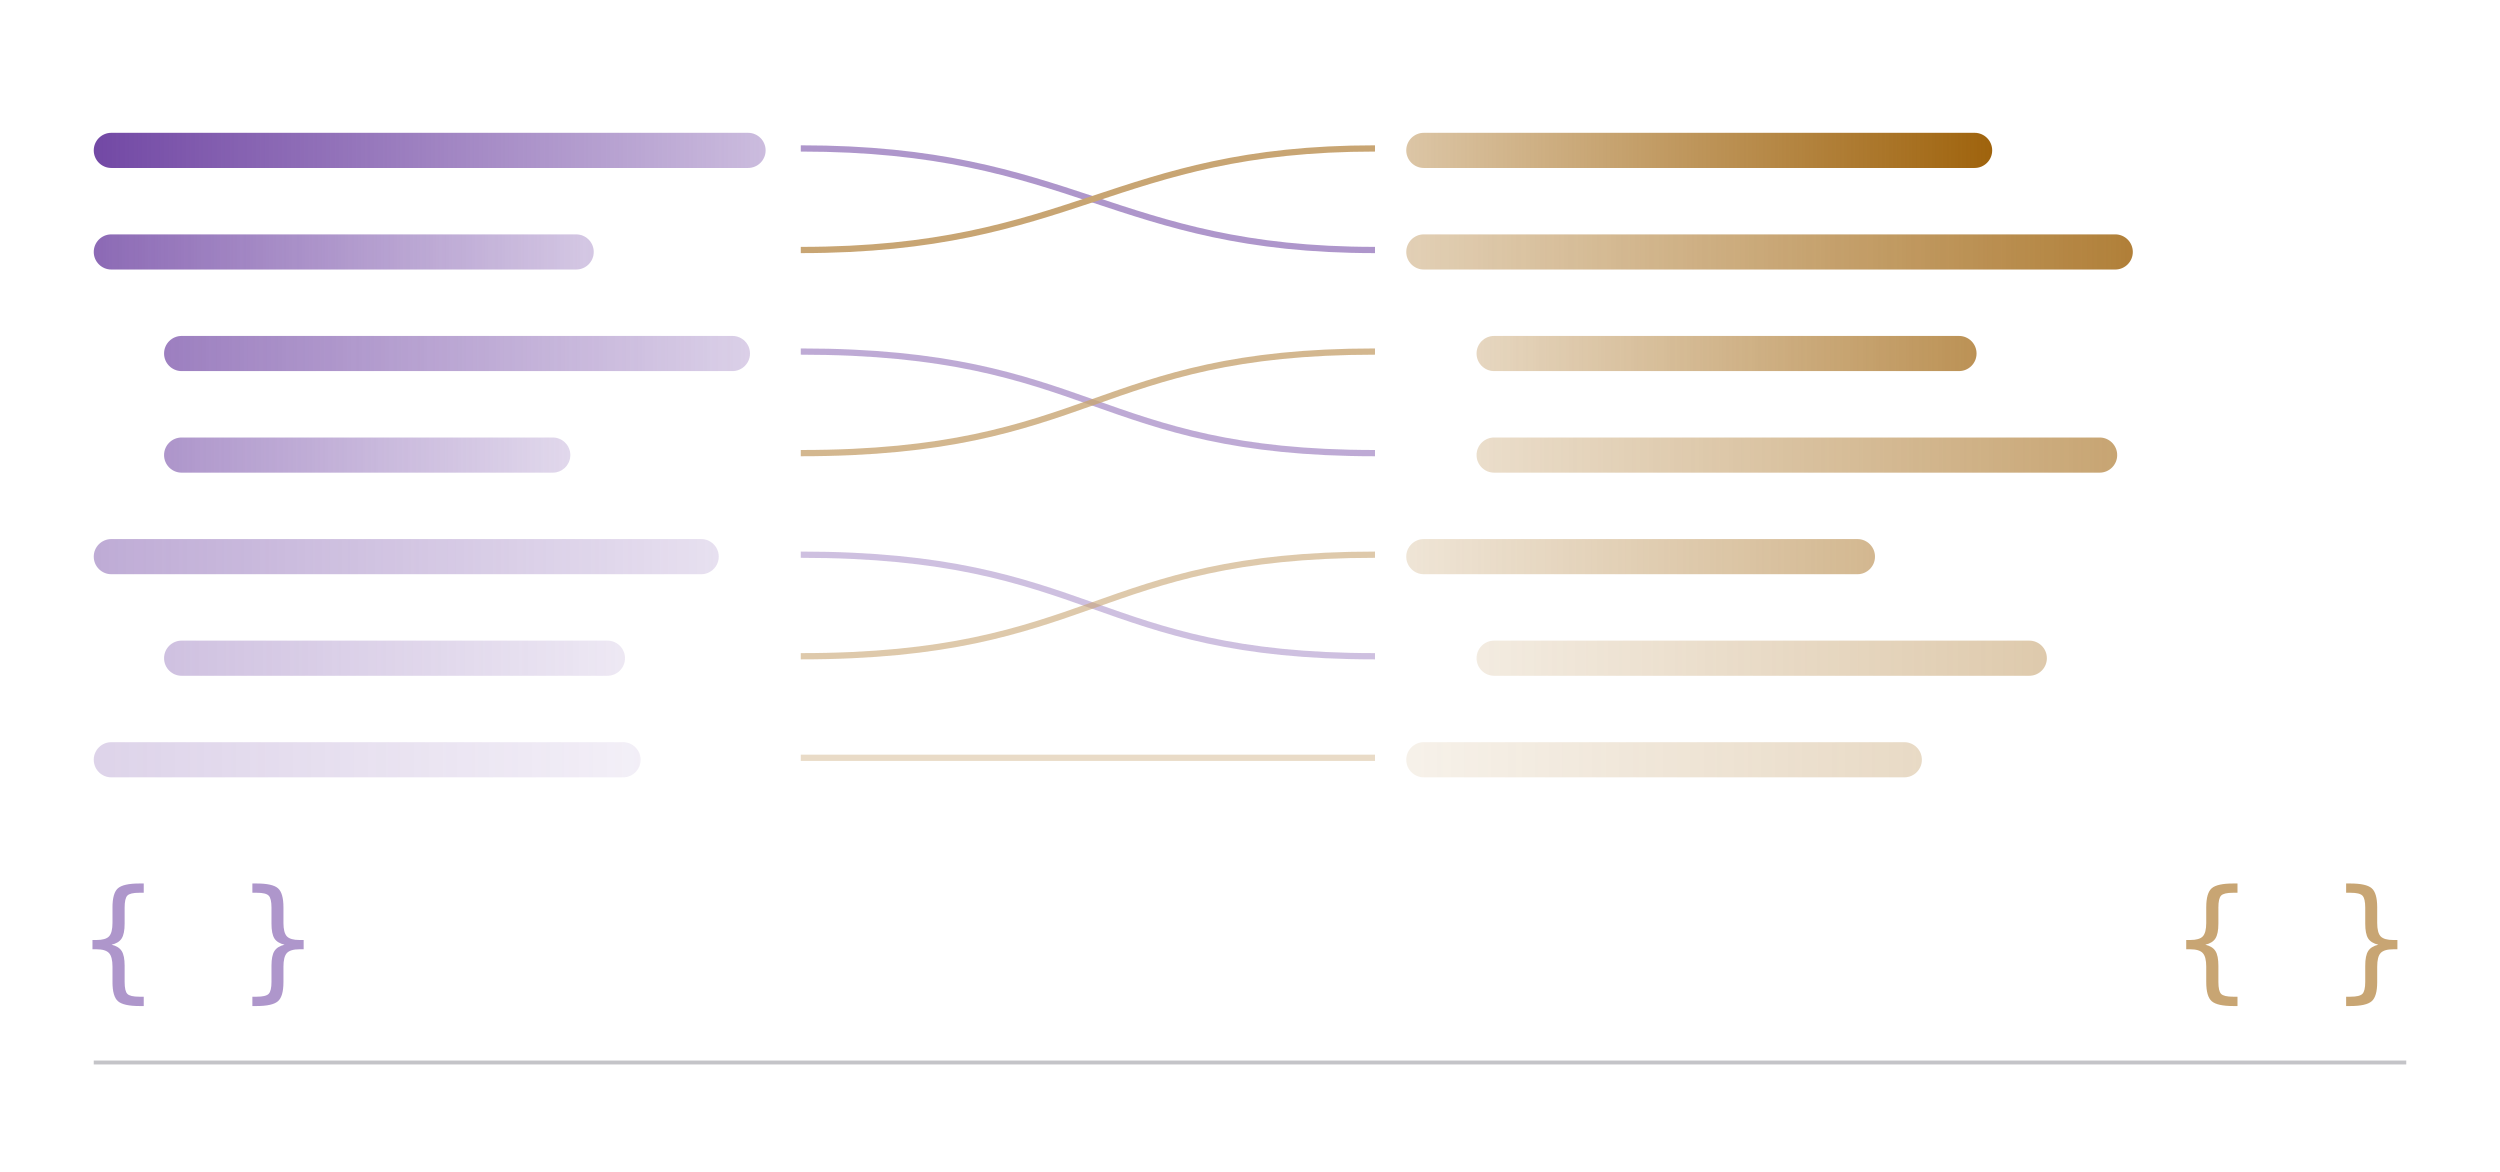
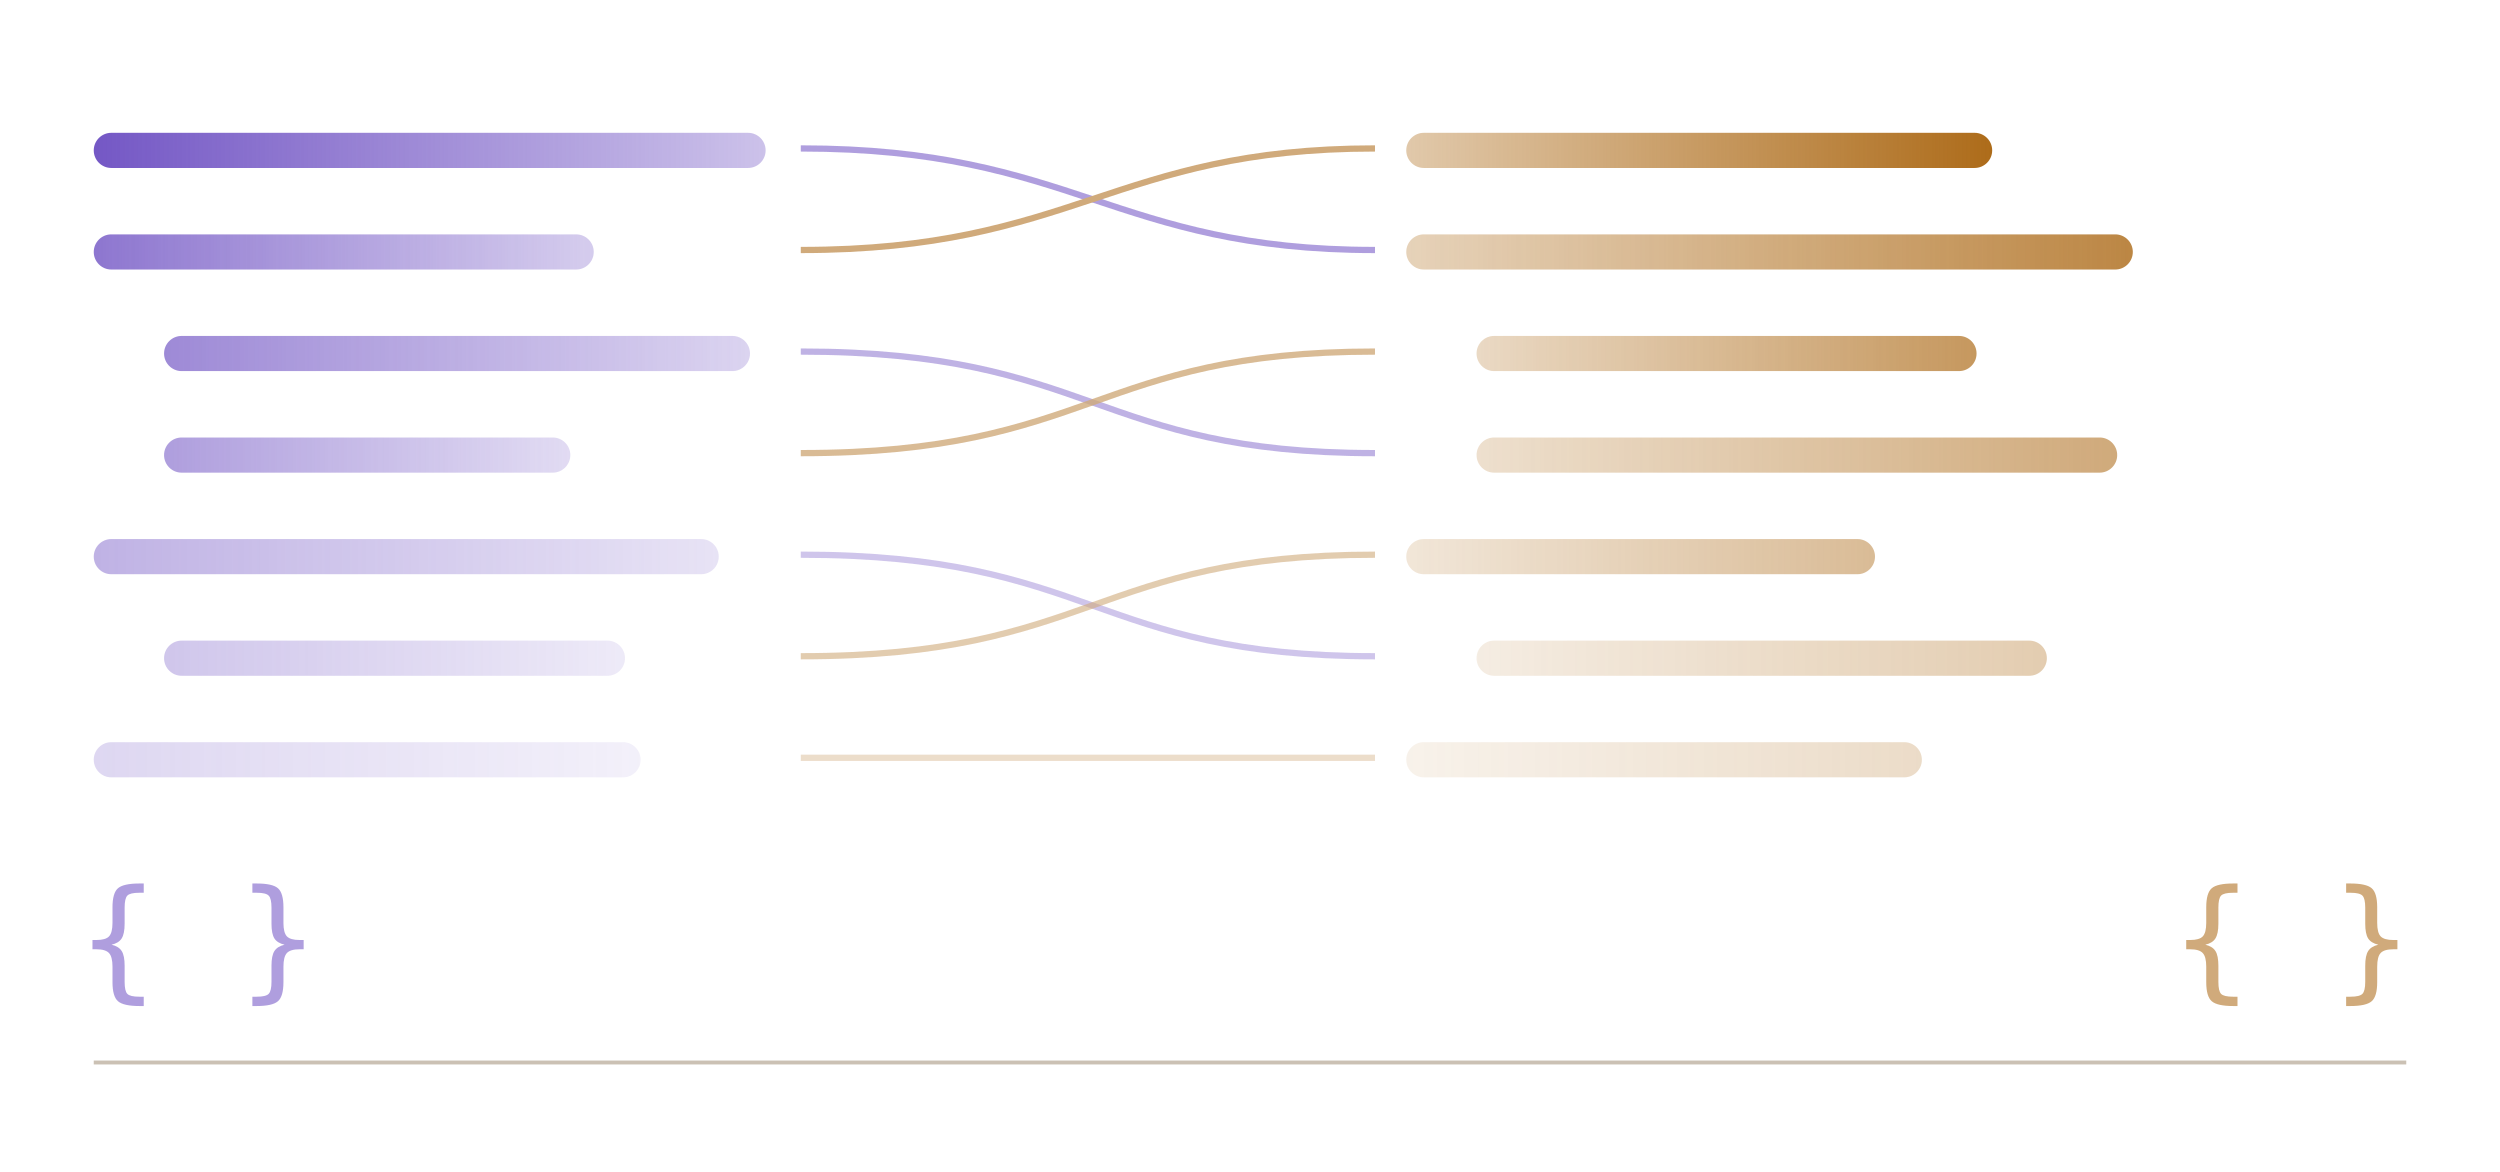
<svg xmlns="http://www.w3.org/2000/svg" width="640" height="300" viewBox="0 0 640 300">
  <defs>
    <linearGradient id="cvA" x1="0" y1="0" x2="1" y2="0">
-       <stop offset="0%" stop-color="#6b3fa0" stop-opacity=".95" />
-       <stop offset="100%" stop-color="#6b3fa0" stop-opacity=".35" />
+       <stop offset="0%" stop-color="#6d4fc2" stop-opacity=".95" />
+       <stop offset="100%" stop-color="#6d4fc2" stop-opacity=".35" />
    </linearGradient>
    <linearGradient id="cvB" x1="0" y1="0" x2="1" y2="0">
-       <stop offset="0%" stop-color="#9a5b00" stop-opacity=".35" />
-       <stop offset="100%" stop-color="#9a5b00" stop-opacity=".95" />
+       <stop offset="0%" stop-color="#a9640e" stop-opacity=".35" />
+       <stop offset="100%" stop-color="#a9640e" stop-opacity=".95" />
    </linearGradient>
  </defs>
  <g>
    <rect x="24" y="34" width="172" height="9" rx="4.5" fill="url(#cvA)" />
    <rect x="24" y="60" width="128" height="9" rx="4.5" fill="url(#cvA)" opacity=".82" />
    <rect x="42" y="86" width="150" height="9" rx="4.5" fill="url(#cvA)" opacity=".70" />
    <rect x="42" y="112" width="104" height="9" rx="4.5" fill="url(#cvA)" opacity=".58" />
    <rect x="24" y="138" width="160" height="9" rx="4.5" fill="url(#cvA)" opacity=".46" />
    <rect x="42" y="164" width="118" height="9" rx="4.5" fill="url(#cvA)" opacity=".34" />
    <rect x="24" y="190" width="140" height="9" rx="4.5" fill="url(#cvA)" opacity=".24" />
  </g>
  <g fill="none" stroke-width="1.6" opacity=".55">
-     <path d="M205 38 C 275 38, 285 64, 352 64" stroke="#6b3fa0" />
-     <path d="M205 64 C 275 64, 285 38, 352 38" stroke="#9a5b00" />
-     <path d="M205 90 C 280 90, 280 116, 352 116" stroke="#6b3fa0" opacity=".8" />
-     <path d="M205 116 C 280 116, 280 90, 352 90" stroke="#9a5b00" opacity=".8" />
-     <path d="M205 142 C 280 142, 280 168, 352 168" stroke="#6b3fa0" opacity=".6" />
-     <path d="M205 168 C 280 168, 280 142, 352 142" stroke="#9a5b00" opacity=".6" />
-     <path d="M205 194 C 280 194, 280 194, 352 194" stroke="#9a5b00" opacity=".4" />
+     <path d="M205 38 C 275 38, 285 64, 352 64" stroke="#6d4fc2" />
+     <path d="M205 64 C 275 64, 285 38, 352 38" stroke="#a9640e" />
+     <path d="M205 90 C 280 90, 280 116, 352 116" stroke="#6d4fc2" opacity=".8" />
+     <path d="M205 116 C 280 116, 280 90, 352 90" stroke="#a9640e" opacity=".8" />
+     <path d="M205 142 C 280 142, 280 168, 352 168" stroke="#6d4fc2" opacity=".6" />
+     <path d="M205 168 C 280 168, 280 142, 352 142" stroke="#a9640e" opacity=".6" />
+     <path d="M205 194 C 280 194, 280 194, 352 194" stroke="#a9640e" opacity=".4" />
  </g>
  <g>
    <rect x="360" y="34" width="150" height="9" rx="4.5" fill="url(#cvB)" />
    <rect x="360" y="60" width="186" height="9" rx="4.5" fill="url(#cvB)" opacity=".82" />
    <rect x="378" y="86" width="128" height="9" rx="4.5" fill="url(#cvB)" opacity=".70" />
    <rect x="378" y="112" width="164" height="9" rx="4.5" fill="url(#cvB)" opacity=".58" />
    <rect x="360" y="138" width="120" height="9" rx="4.5" fill="url(#cvB)" opacity=".46" />
    <rect x="378" y="164" width="146" height="9" rx="4.5" fill="url(#cvB)" opacity=".34" />
    <rect x="360" y="190" width="132" height="9" rx="4.5" fill="url(#cvB)" opacity=".24" />
  </g>
-   <text x="20" y="252" font-family="ui-monospace, Menlo, monospace" font-size="34" fill="#6b3fa0" opacity=".55">{ }</text>
-   <text x="556" y="252" font-family="ui-monospace, Menlo, monospace" font-size="34" fill="#9a5b00" opacity=".55">{ }</text>
-   <line x1="24" y1="272" x2="616" y2="272" stroke="#c4c4c8" stroke-width="1" />
+   <text x="20" y="252" font-family="ui-monospace, Menlo, monospace" font-size="34" fill="#6d4fc2" opacity=".55">{ }</text>
+   <text x="556" y="252" font-family="ui-monospace, Menlo, monospace" font-size="34" fill="#a9640e" opacity=".55">{ }</text>
+   <line x1="24" y1="272" x2="616" y2="272" stroke="#cbc1b4" stroke-width="1" />
</svg>
